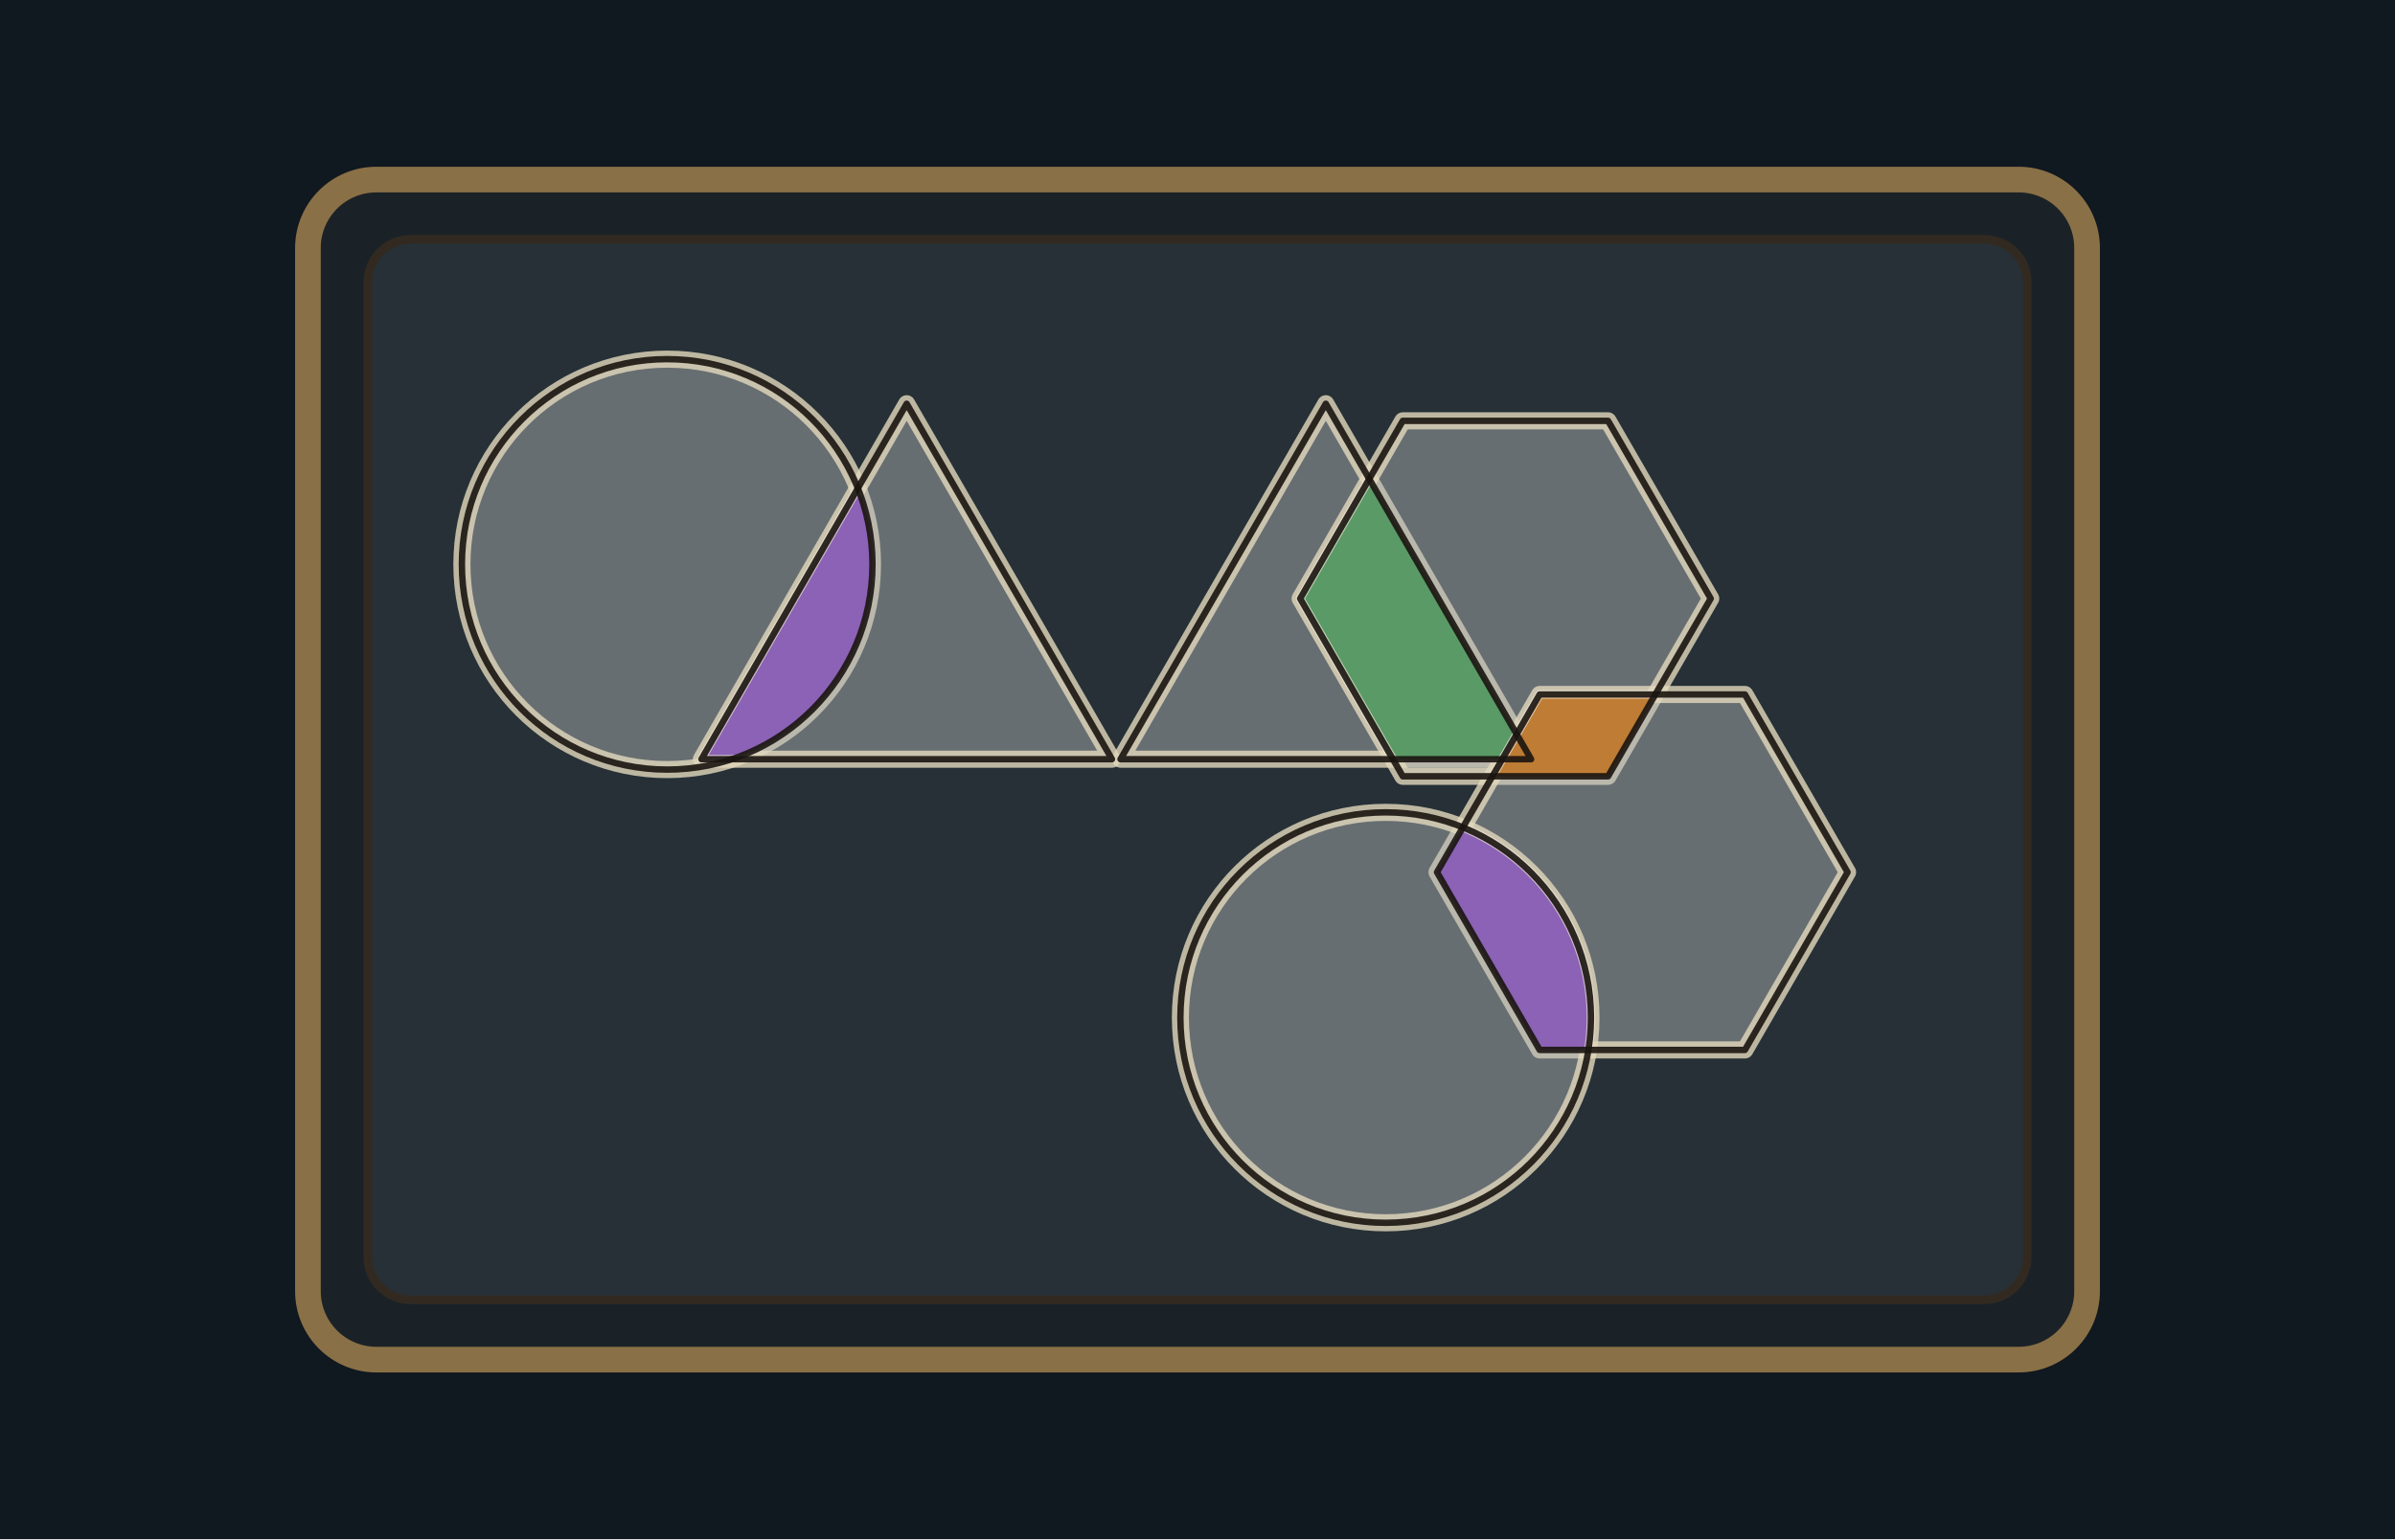
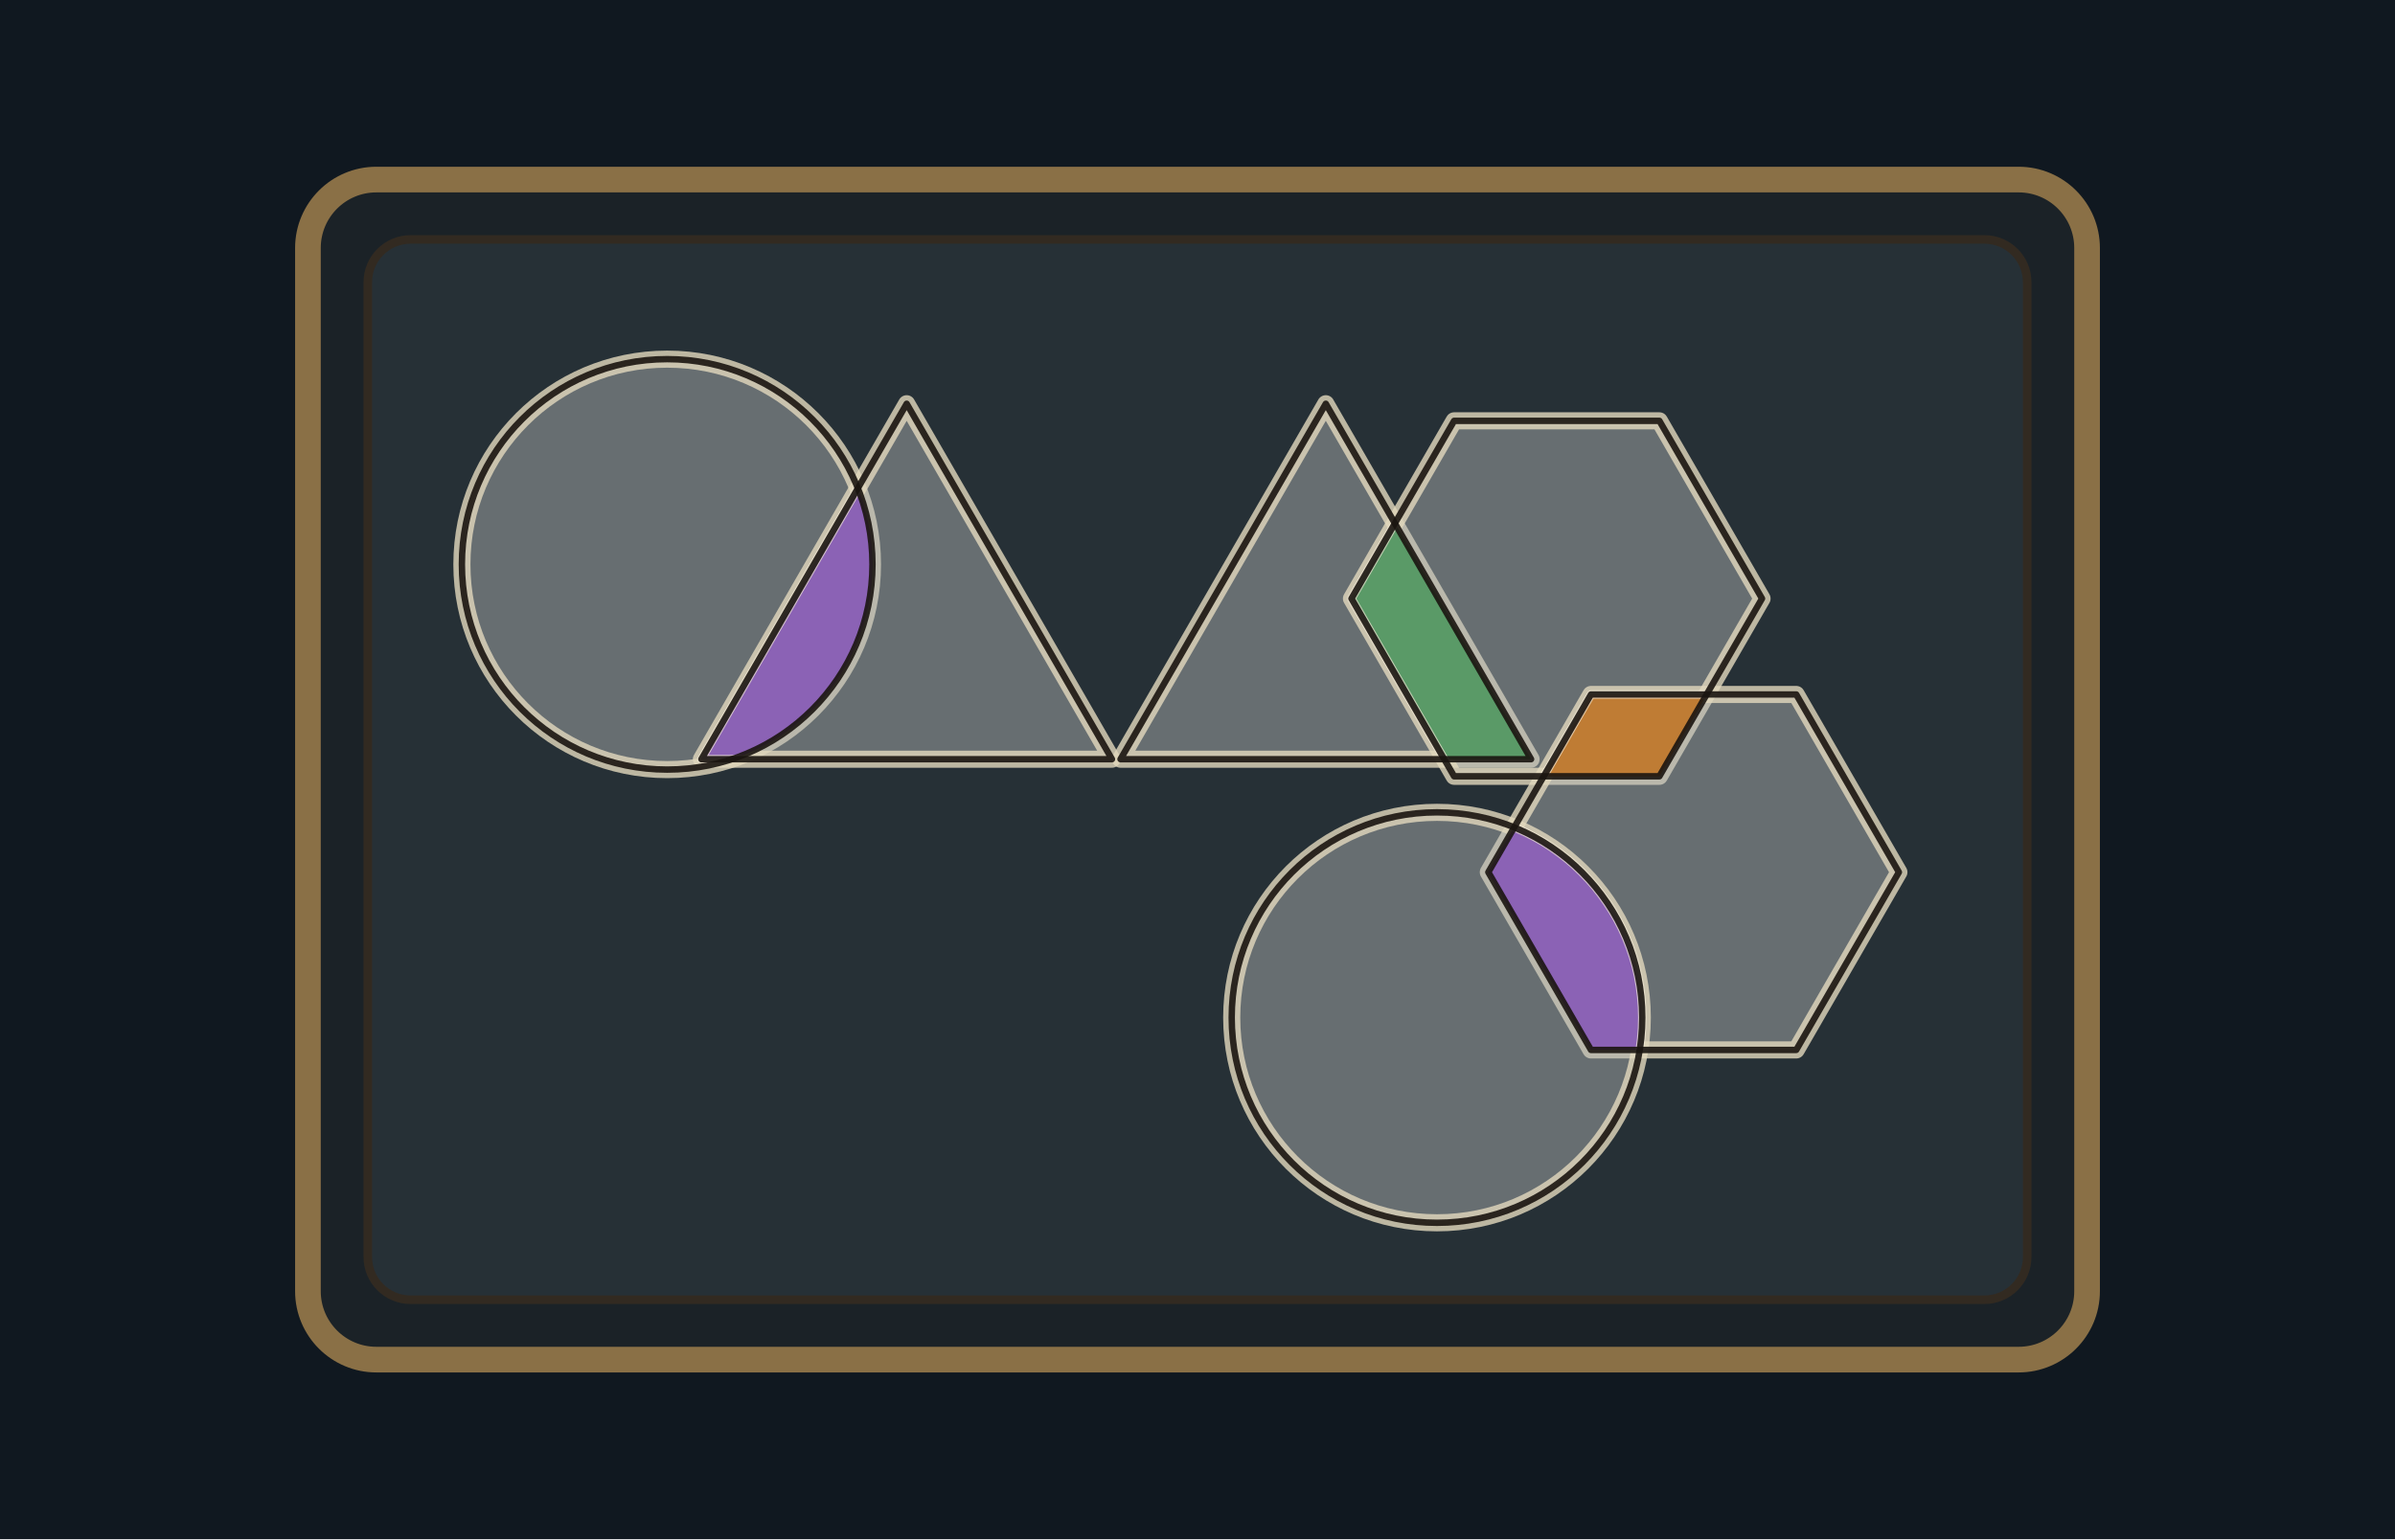
<svg xmlns="http://www.w3.org/2000/svg" width="560" height="360" viewBox="0 0 560 360">
  <defs>
    <circle id="std-circle" cx="0" cy="0" r="48" />
    <polygon id="std-triangle" points="0,-41.569 -48,41.569 48,41.569" />
    <polygon id="std-hexagon" points="-48,0 -24,-41.569 24,-41.569 48,0 24,41.569 -24,41.569" />
    <clipPath id="clip-left-circle" clipPathUnits="userSpaceOnUse">
      <circle cx="156" cy="132" r="48" />
    </clipPath>
    <clipPath id="clip-left-triangle" clipPathUnits="userSpaceOnUse">
      <polygon points="212,94.431 164,177.569 260,177.569" />
    </clipPath>
    <clipPath id="clip-right-triangle" clipPathUnits="userSpaceOnUse">
      <polygon points="310,94.431 262,177.569 358,177.569" />
    </clipPath>
    <clipPath id="clip-right-hexagon" clipPathUnits="userSpaceOnUse">
-       <polygon points="304,140 328,98.431 376,98.431 400,140 376,181.569 328,181.569" />
+       <polygon points="316,140 340,98.431 388,98.431 412,140 388,181.569 340,181.569" />
    </clipPath>
    <clipPath id="clip-lower-hexagon" clipPathUnits="userSpaceOnUse">
-       <polygon points="336,204 360,162.431 408,162.431 432,204 408,245.569 360,245.569" />
+       <polygon points="348,204 372,162.431 420,162.431 444,204 420,245.569 372,245.569" />
    </clipPath>
  </defs>
  <rect width="560" height="360" fill="#101820" />
  <rect x="72" y="42" width="416" height="276" rx="16" fill="#1b2227" stroke="#8a7046" stroke-width="6" />
  <rect x="86" y="56" width="388" height="248" rx="10" fill="#263036" stroke="#322a21" stroke-width="2" />
  <g id="standard-piece-instances" fill="#b7bab8" fill-opacity="0.45" stroke="#e2d8bd" stroke-opacity="0.8" stroke-width="4" stroke-linejoin="round">
    <use href="#std-circle" transform="translate(156 132)" />
    <use href="#std-triangle" transform="translate(212 136) rotate(0)" />
    <use href="#std-triangle" transform="translate(310 136) rotate(0)" />
-     <use href="#std-hexagon" transform="translate(352 140) rotate(0)" />
-     <use href="#std-hexagon" transform="translate(384 204) rotate(0)" />
-     <use href="#std-circle" transform="translate(324 238)" />
+     <use href="#std-hexagon" transform="translate(364 140) rotate(0)" />
+     <use href="#std-hexagon" transform="translate(396 204) rotate(0)" />
+     <use href="#std-circle" transform="translate(336 238)" />
  </g>
  <g id="boolean-overlap-colors" fill-opacity="1" stroke="#f2ead7" stroke-opacity="0.68" stroke-width="2" stroke-linejoin="round">
    <polygon points="212,94.431 164,177.569 260,177.569" fill="#8b62b5" clip-path="url(#clip-left-circle)" />
-     <polygon points="304,140 328,98.431 376,98.431 400,140 376,181.569 328,181.569" fill="#5a9a67" clip-path="url(#clip-right-triangle)" />
-     <polygon points="336,204 360,162.431 408,162.431 432,204 408,245.569 360,245.569" fill="#bf7c34" clip-path="url(#clip-right-hexagon)" />
-     <circle cx="324" cy="238" r="48" fill="#8b62b5" clip-path="url(#clip-lower-hexagon)" />
+     <polygon points="316,140 340,98.431 388,98.431 412,140 388,181.569 340,181.569" fill="#5a9a67" clip-path="url(#clip-right-triangle)" />
+     <polygon points="348,204 372,162.431 420,162.431 444,204 420,245.569 372,245.569" fill="#bf7c34" clip-path="url(#clip-right-hexagon)" />
+     <circle cx="336" cy="238" r="48" fill="#8b62b5" clip-path="url(#clip-lower-hexagon)" />
  </g>
  <g id="piece-outline-restatement" fill="none" stroke="#1a1510" stroke-opacity="0.9" stroke-width="1.5" stroke-linejoin="round">
    <use href="#std-circle" transform="translate(156 132)" />
    <use href="#std-triangle" transform="translate(212 136) rotate(0)" />
    <use href="#std-triangle" transform="translate(310 136) rotate(0)" />
-     <use href="#std-hexagon" transform="translate(352 140) rotate(0)" />
-     <use href="#std-hexagon" transform="translate(384 204) rotate(0)" />
-     <use href="#std-circle" transform="translate(324 238)" />
+     <use href="#std-hexagon" transform="translate(364 140) rotate(0)" />
+     <use href="#std-hexagon" transform="translate(396 204) rotate(0)" />
+     <use href="#std-circle" transform="translate(336 238)" />
  </g>
</svg>
